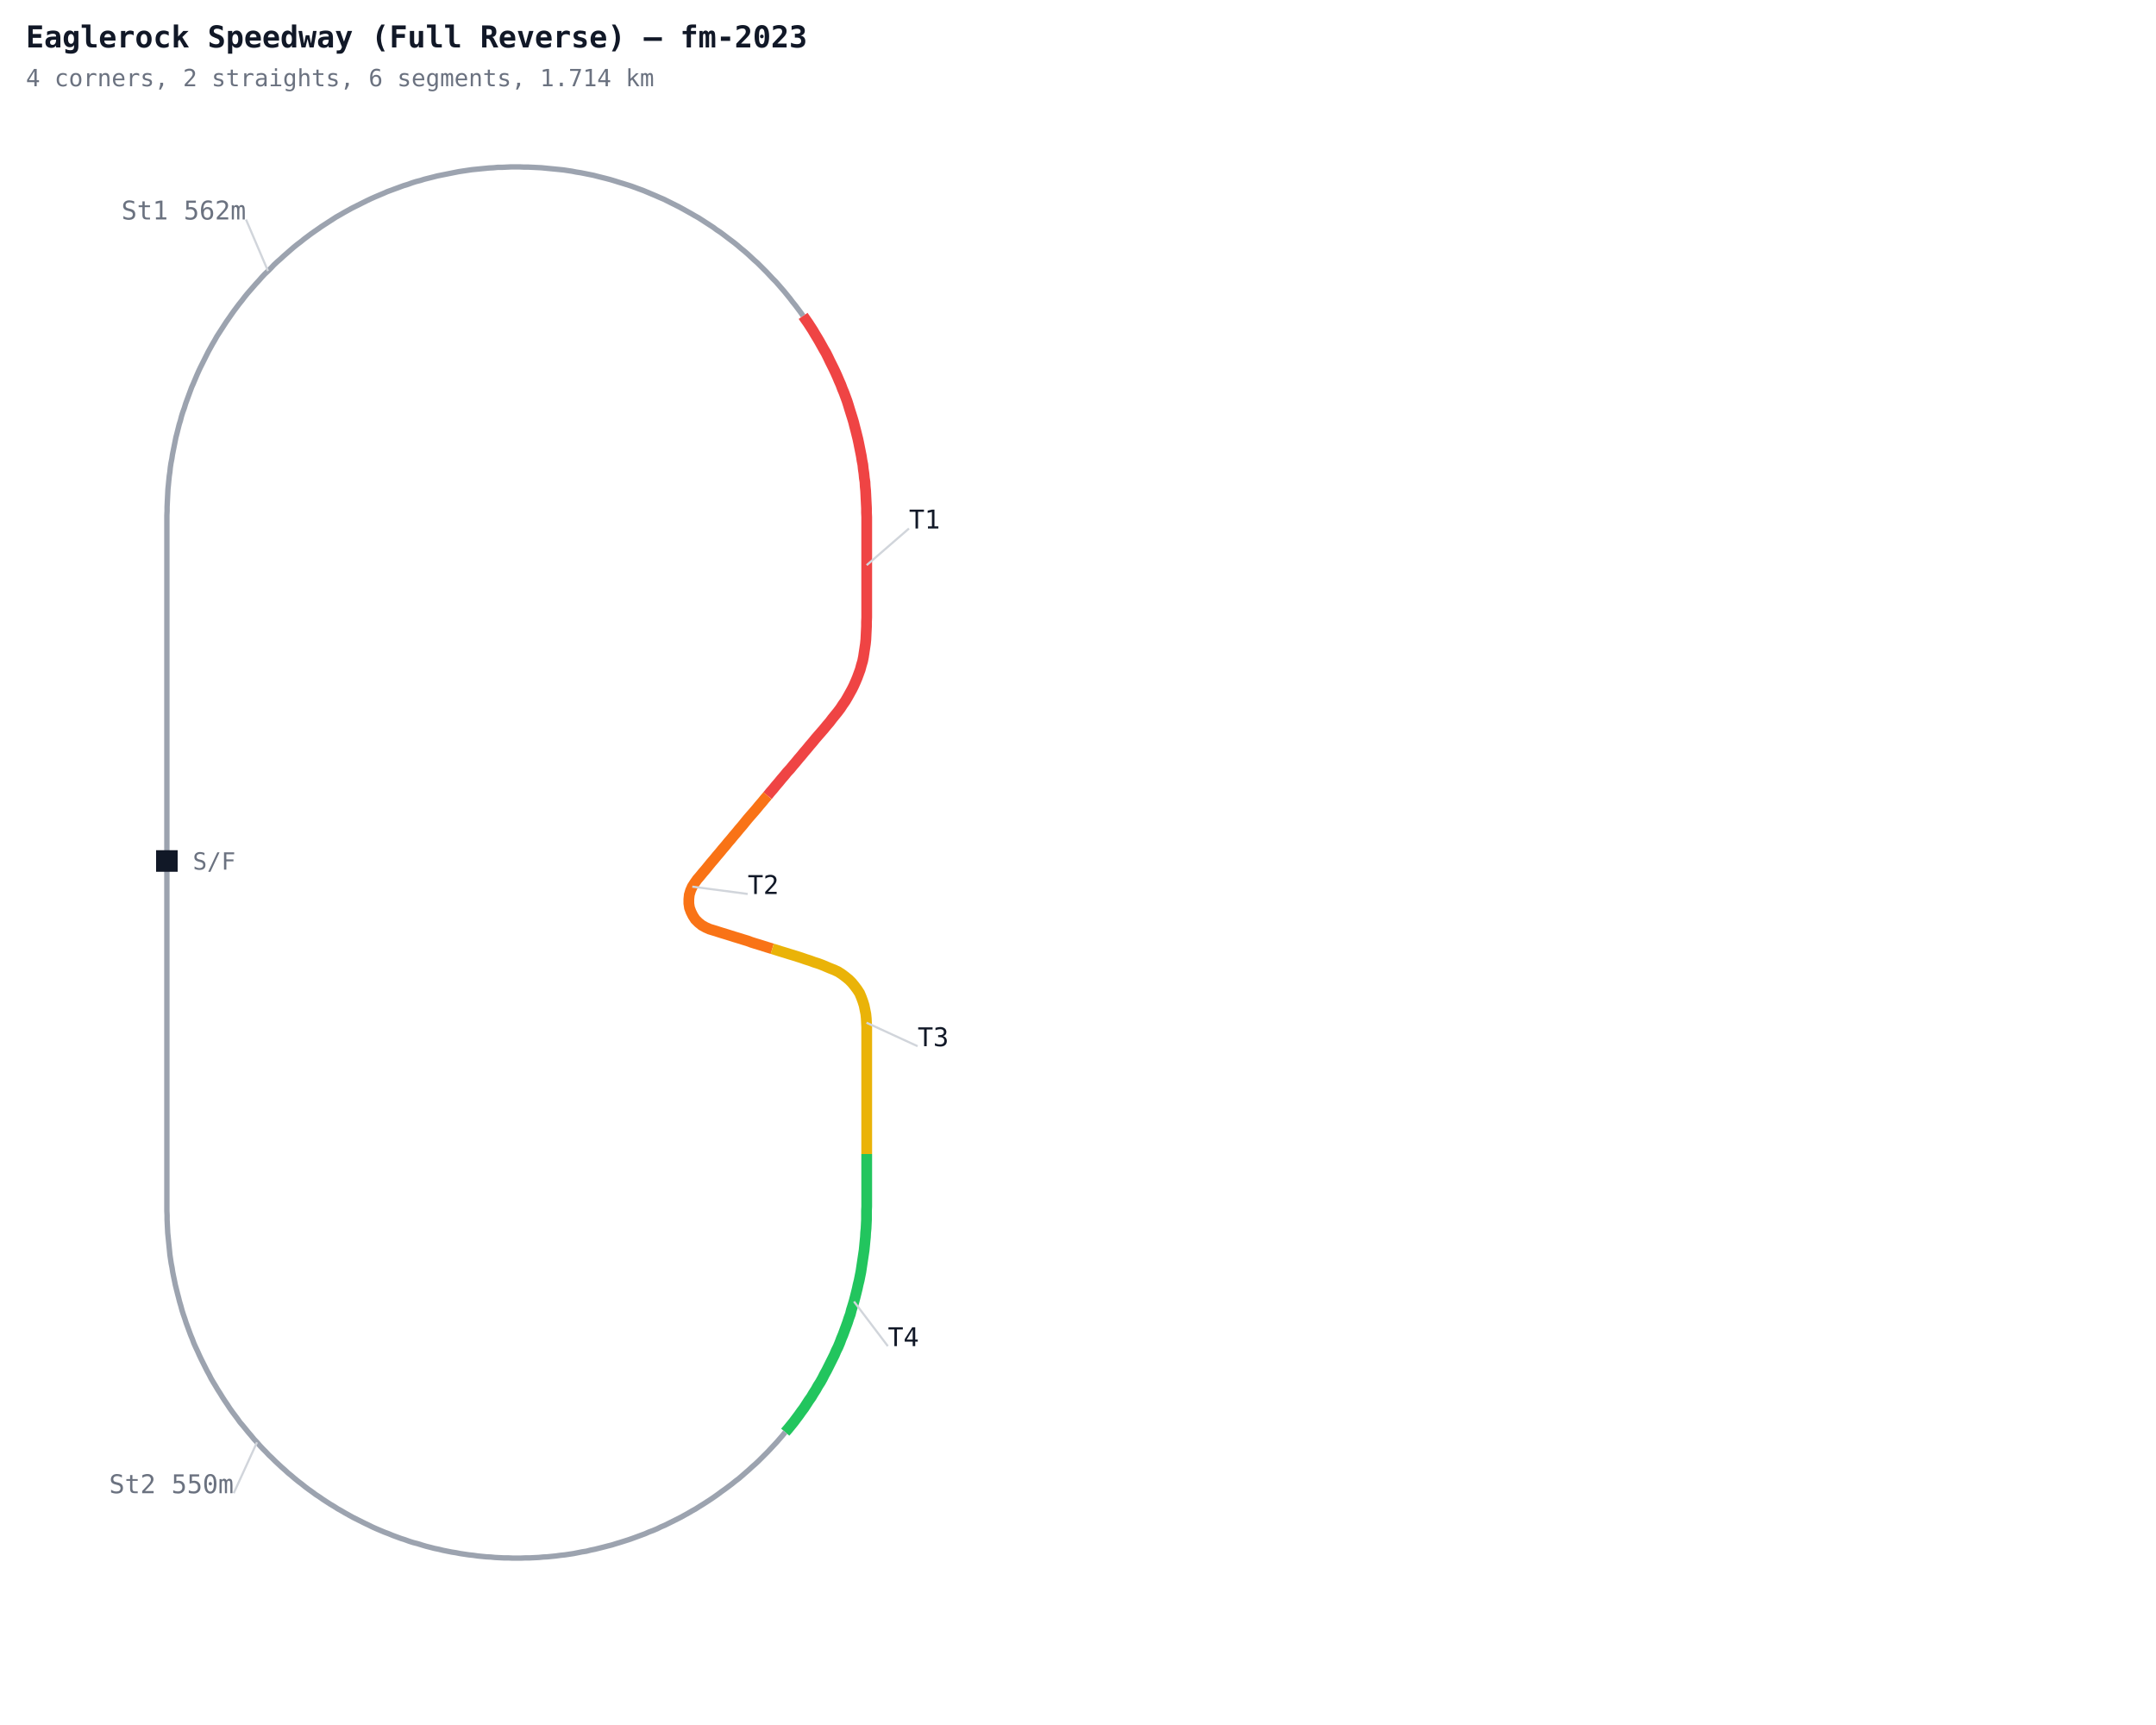
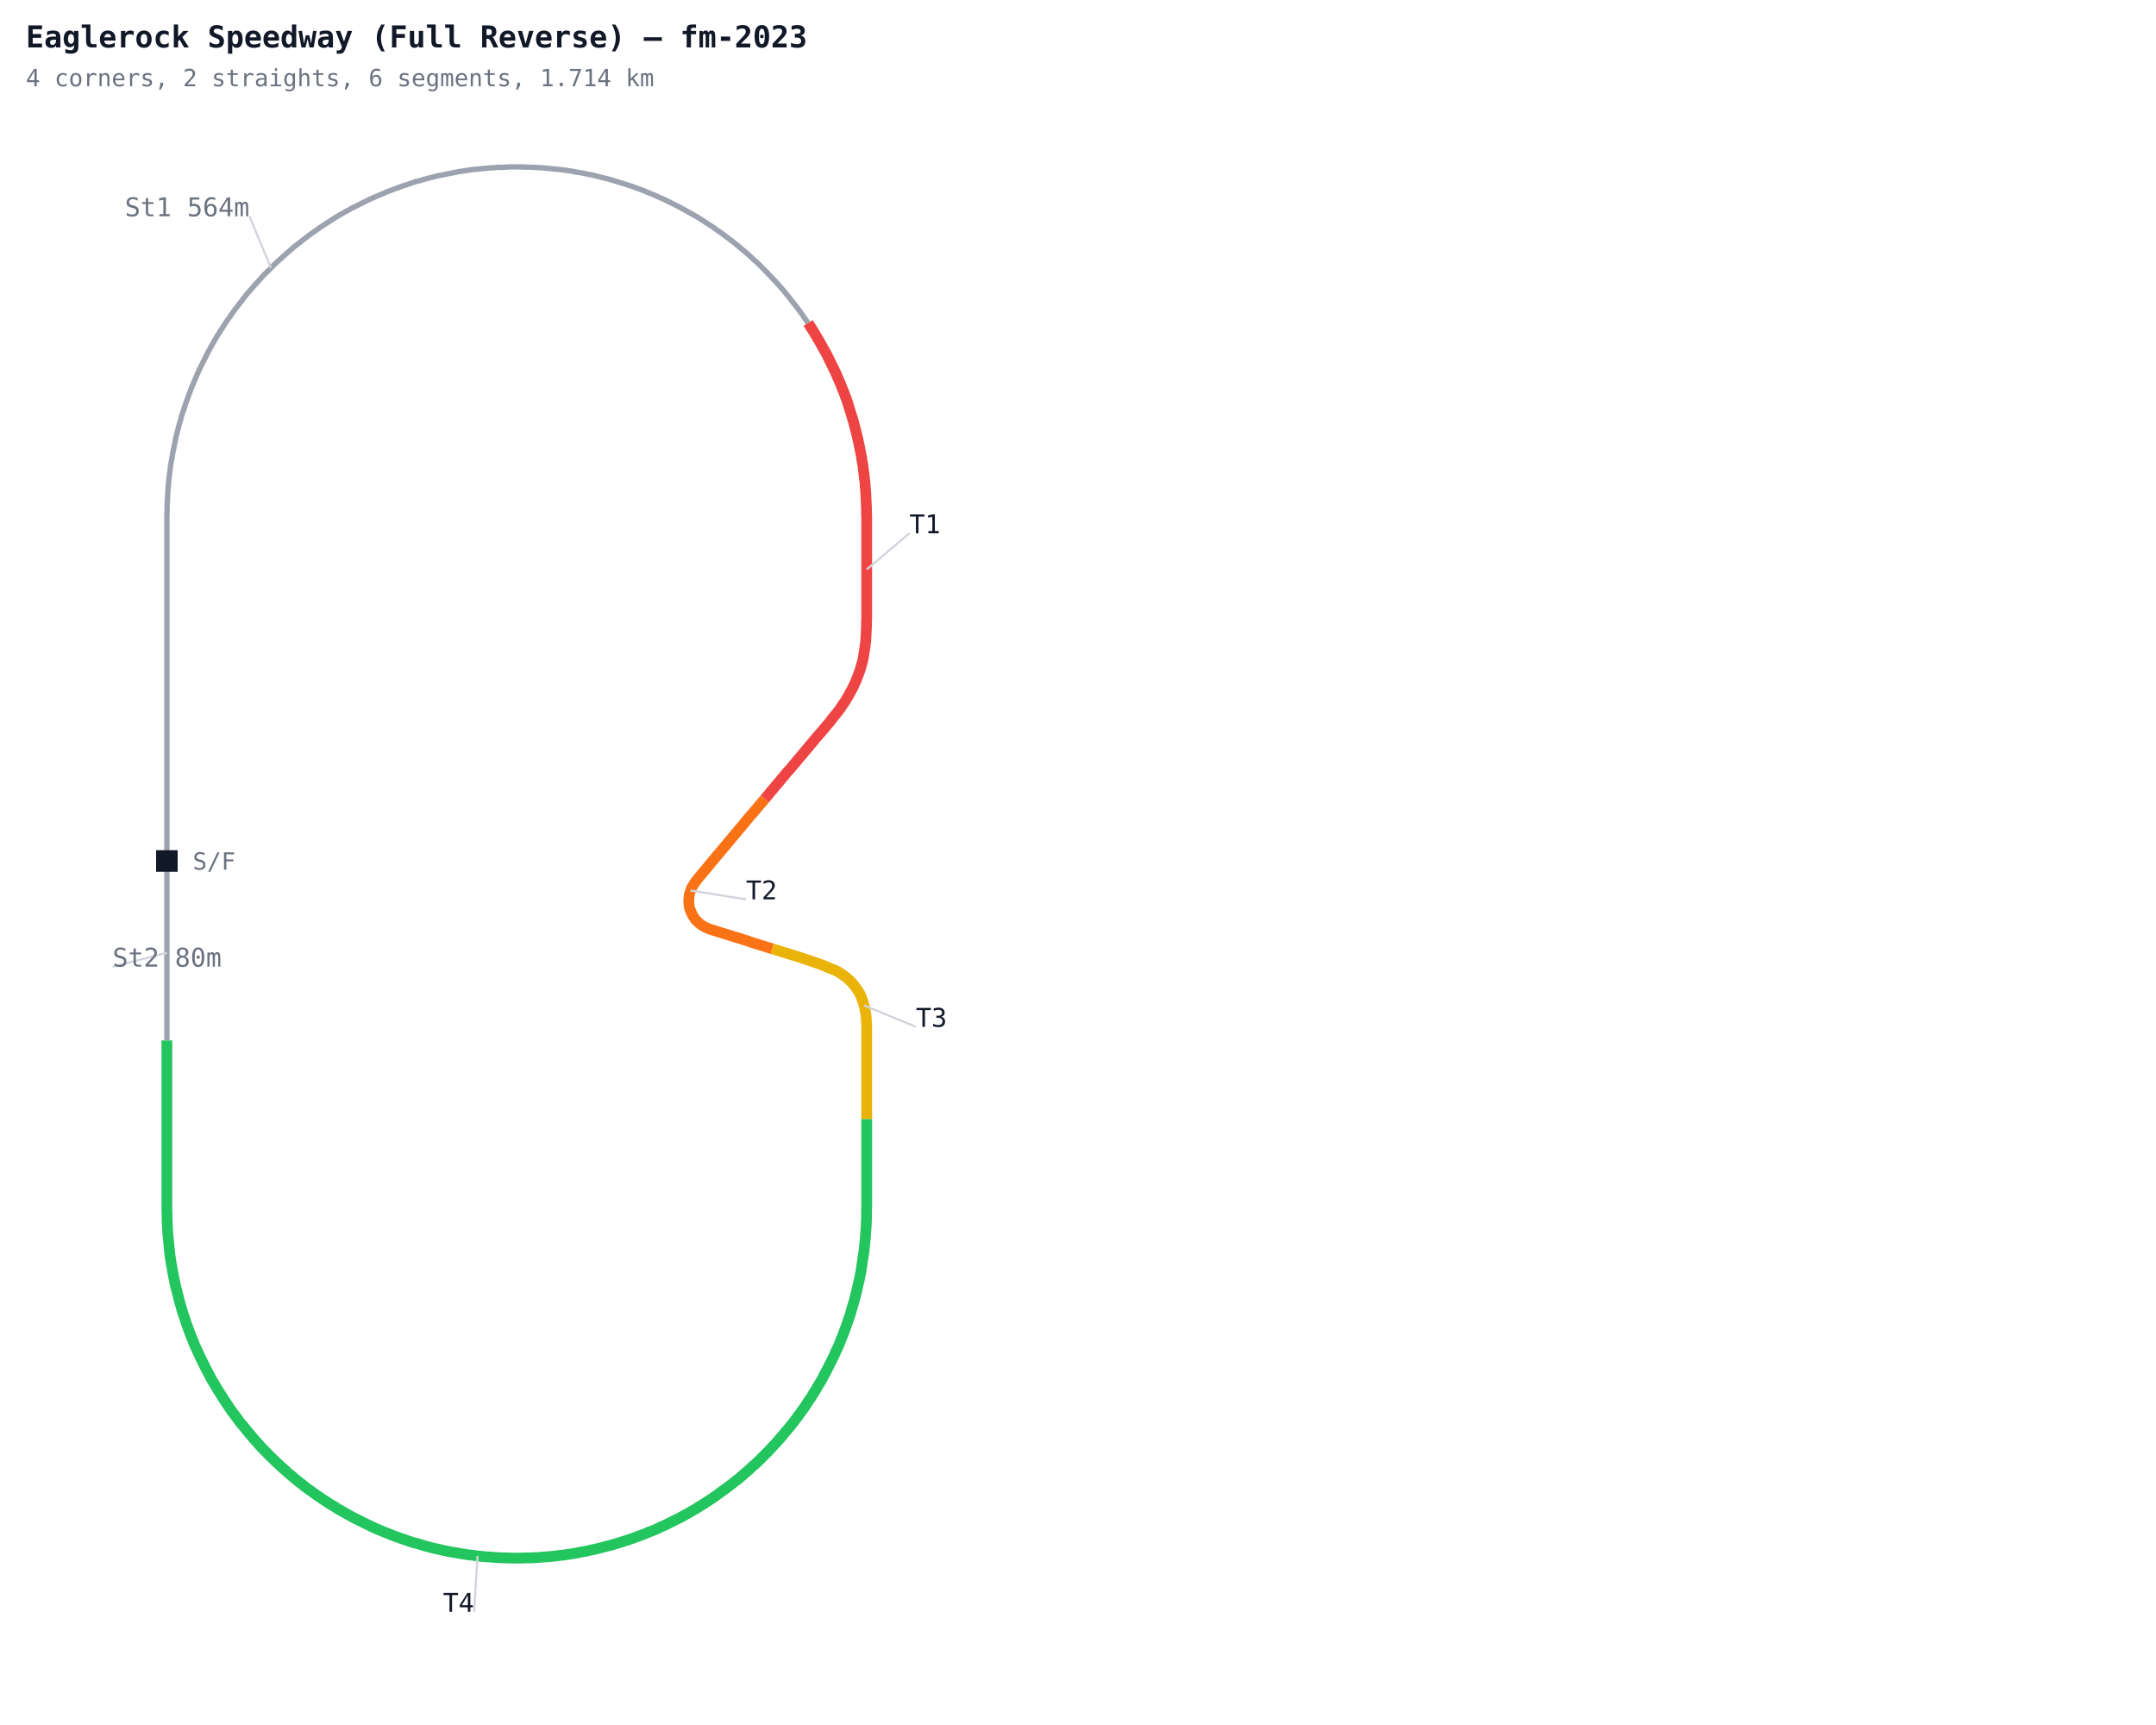
<svg xmlns="http://www.w3.org/2000/svg" width="1000" height="800" viewBox="0 0 1000 800">
  <defs>
    <style>
      .name { font-family: monospace; font-size: 12px; }
      .sector { font-family: monospace; font-size: 12px; fill: #7c3aed; font-weight: bold; }
      .title { font-family: monospace; font-size: 14px; fill: #111827; font-weight: bold; }
      .sub { font-family: monospace; font-size: 11px; fill: #6b7280; }
    </style>
  </defs>
  <rect width="1000" height="800" fill="#ffffff" />
-   <polyline fill="none" stroke="#9ca3af" stroke-width="2.5" points="77.4,399.3 77.4,397.3 77.4,395.3 77.4,393.2 77.4,391.2 77.4,389.2 77.4,387.1 77.4,385.1 77.4,383.1 77.4,381.1 77.4,379.0 77.4,377.0 77.4,375.0 77.4,372.9 77.4,370.9 77.4,368.9 77.4,366.9 77.4,364.8 77.4,362.8 77.4,360.8 77.4,358.7 77.4,356.7 77.4,354.7 77.4,352.7 77.4,350.6 77.4,348.6 77.4,346.6 77.4,344.5 77.4,342.5 77.4,340.5 77.4,338.5 77.4,336.4 77.4,334.4 77.4,332.4 77.4,330.3 77.4,328.3 77.4,326.3 77.4,324.3 77.4,322.2 77.4,320.2 77.4,318.2 77.4,316.1 77.4,314.1 77.4,312.1 77.4,310.1 77.4,308.0 77.4,306.0 77.4,304.0 77.4,301.9 77.4,299.9 77.4,297.9 77.4,295.8 77.4,293.8 77.4,291.8 77.4,289.8 77.4,287.7 77.4,285.7 77.4,283.7 77.4,281.6 77.4,279.6 77.4,277.6 77.4,275.6 77.4,273.5 77.4,271.5 77.4,269.5 77.4,267.4 77.4,265.4 77.4,263.4 77.4,261.4 77.4,259.3 77.4,257.3 77.4,255.3 77.4,253.2 77.4,251.2 77.4,249.2 77.4,247.2 77.4,245.1 77.4,243.1 77.4,241.1 77.4,239.0 77.5,237.0 77.5,235.0 77.6,233.0 77.7,230.9 77.8,228.9 77.9,226.9 78.1,224.9 78.3,222.8 78.5,220.8 78.8,218.8 79.0,216.8 79.3,214.8 79.7,212.8 80.0,210.8 80.4,208.8 80.8,206.8 81.2,204.8 81.6,202.8 82.1,200.9 82.6,198.9 83.1,196.9 83.7,195.0 84.2,193.0 84.8,191.1 85.5,189.2 86.1,187.2 86.8,185.3 87.5,183.4 88.2,181.5 88.9,179.6 89.7,177.8 90.5,175.9 91.3,174.0 92.1,172.2 93.0,170.3 93.9,168.5 94.8,166.7 95.7,164.9 96.6,163.1 97.6,161.3 98.6,159.5 99.6,157.8 100.6,156.0 101.7,154.3 102.8,152.6 103.9,150.9 105.0,149.2 106.2,147.5 107.3,145.9 108.5,144.2 109.7,142.6 110.9,141.0 112.2,139.4 113.4,137.8 114.7,136.2 116.0,134.7 117.4,133.1 118.7,131.6 120.1,130.1 121.4,128.6 122.8,127.1 124.3,125.7 125.7,124.3 127.1,122.8 128.6,121.4 130.1,120.1 131.6,118.7 133.1,117.4 134.7,116.0 136.2,114.7 137.8,113.4 139.4,112.2 141.0,110.9 142.6,109.7 144.2,108.5 145.9,107.3 147.5,106.2 149.2,105.0 150.9,103.9 152.6,102.8 154.3,101.7 156.0,100.6 157.8,99.6 159.5,98.6 161.3,97.6 163.1,96.6 164.9,95.7 166.7,94.8 168.5,93.9 170.3,93.0 172.2,92.1 174.0,91.3 175.9,90.5 177.8,89.7 179.6,88.9 181.5,88.2 183.4,87.5 185.3,86.8 187.2,86.1 189.2,85.5 191.1,84.8 193.0,84.2 195.0,83.7 196.9,83.1 198.9,82.6 200.9,82.1 202.8,81.6 204.8,81.2 206.8,80.8 208.8,80.4 210.8,80.0 212.8,79.6 214.8,79.3 216.8,79.0 218.8,78.7 220.8,78.5 222.8,78.3 224.9,78.1 226.9,77.9 228.9,77.8 230.9,77.6 233.0,77.6 235.0,77.5 237.0,77.4 239.0,77.4 241.1,77.4 243.1,77.5 245.1,77.5 247.2,77.6 249.2,77.7 251.2,77.8 253.2,78.0 255.2,78.2 257.3,78.4 259.3,78.6 261.3,78.8 263.3,79.1 265.3,79.4 267.3,79.8 269.3,80.1 271.3,80.5 273.3,80.9 275.3,81.3 277.2,81.8 279.2,82.3 281.2,82.8 283.1,83.3 285.1,83.9 287.0,84.5 289.0,85.1 290.9,85.7 292.8,86.3 294.7,87.0 296.6,87.7 298.5,88.4 300.4,89.2 302.3,90.0 304.2,90.8 306.0,91.6 307.9,92.4 309.7,93.3 311.5,94.2 313.3,95.1 315.1,96.0 316.9,97.0 318.7,98.0 320.5,99.0 322.2,100.0 324.0,101.0 325.7,102.1 327.4,103.2 329.1,104.3 330.8,105.4 332.4,106.6 334.1,107.7 335.7,108.9 337.4,110.2 339.0,111.4 340.6,112.6 342.2,113.9 343.7,115.2 345.3,116.5 346.8,117.8 348.3,119.2 349.8,120.6 351.3,121.9 352.8,123.4 354.2,124.8 355.6,126.2 357.0,127.7 358.4,129.2 359.8,130.6 361.2,132.2 362.5,133.7 363.8,135.2 365.1,136.8 366.4,138.4 367.6,140.0 368.9,141.6 370.1,143.2 371.3,144.8 372.5,146.5" />
-   <polyline fill="none" stroke="#ef4444" stroke-width="5" points="372.5,146.5 373.6,148.1 374.8,149.8 375.9,151.5 377.0,153.2 378.0,154.9 379.1,156.7 380.1,158.4 381.1,160.2 382.1,162.0 383.1,163.7 384.0,165.5 384.9,167.4 385.8,169.2 386.7,171.0 387.6,172.9 388.4,174.7 389.2,176.6 390.0,178.4 390.7,180.3 391.5,182.2 392.2,184.1 392.9,186.0 393.5,187.9 394.1,189.9 394.7,191.8 395.3,193.7 395.9,195.7 396.4,197.7 396.9,199.6 397.4,201.6 397.9,203.6 398.3,205.5 398.7,207.5 399.1,209.5 399.5,211.5 399.8,213.5 400.2,215.5 400.4,217.5 400.7,219.5 400.9,221.6 401.2,223.6 401.3,225.6 401.5,227.6 401.6,229.6 401.7,231.7 401.8,233.7 401.9,235.7 401.9,237.7 402.0,239.8 402.0,241.8 402.0,243.8 402.0,245.9 402.0,247.9 402.0,249.9 402.0,252.0 402.0,254.0 402.0,256.0 402.0,258.0 402.0,260.1 402.0,262.1 402.0,264.1 402.0,266.2 402.0,268.2 402.0,270.2 402.0,272.2 402.0,274.3 402.0,276.3 402.0,278.3 402.0,280.4 402.0,282.4 402.0,284.4 402.0,286.4 401.9,288.5 401.9,290.5 401.8,292.5 401.7,294.5 401.6,296.6 401.4,298.6 401.1,300.6 400.8,302.6 400.5,304.6 400.1,306.6 399.5,308.6 399.0,310.5 398.3,312.4 397.6,314.3 396.8,316.2 396.0,318.0 395.1,319.8 394.1,321.6 393.1,323.4 392.1,325.1 390.9,326.8 389.8,328.5 388.6,330.1 387.3,331.7 386.0,333.3 384.8,334.9 383.5,336.4 382.2,338.0 380.9,339.5 379.5,341.1 378.2,342.6 376.9,344.2 375.6,345.7 374.3,347.3 373.0,348.8 371.7,350.4 370.4,351.9 369.1,353.5 367.8,355.0 366.5,356.6 365.1,358.1 363.8,359.7 362.5,361.2 361.2,362.8 359.9,364.3 358.6,365.9 357.3,367.4 356.0,369.0" />
-   <polyline fill="none" stroke="#f97316" stroke-width="5" points="356.0,369.0 354.7,370.5 353.4,372.1 352.1,373.6 350.8,375.2 349.5,376.7 348.1,378.3 346.8,379.8 345.5,381.4 344.2,383.0 342.9,384.5 341.6,386.1 340.3,387.6 339.0,389.2 337.7,390.7 336.4,392.3 335.1,393.8 333.8,395.4 332.5,396.9 331.2,398.5 329.9,400.0 328.6,401.6 327.3,403.2 326.0,404.7 324.7,406.3 323.4,407.8 322.2,409.5 321.1,411.2 320.3,413.0 319.7,415.0 319.5,417.0 319.5,419.0 319.8,421.0 320.5,422.9 321.4,424.7 322.5,426.4 323.9,427.8 325.5,429.1 327.3,430.1 329.1,430.9 331.1,431.5 333.0,432.1 334.9,432.7 336.9,433.3 338.8,433.9 340.7,434.5 342.7,435.1 344.6,435.7 346.6,436.3 348.5,437.0 350.4,437.6 352.4,438.2 354.3,438.8 356.2,439.4 358.2,440.0" />
-   <polyline fill="none" stroke="#eab308" stroke-width="5" points="358.2,440.0 360.1,440.6 362.0,441.2 364.0,441.8 365.9,442.4 367.9,443.0 369.8,443.6 371.7,444.2 373.7,444.9 375.6,445.5 377.5,446.2 379.4,446.8 381.3,447.5 383.2,448.3 385.1,449.1 386.9,449.8 388.8,450.7 390.5,451.8 392.1,453.0 393.7,454.3 395.1,455.7 396.4,457.3 397.6,458.9 398.7,460.6 399.5,462.5 400.2,464.4 400.8,466.3 401.2,468.3 401.6,470.3 401.8,472.3 401.9,474.3 402.0,476.4 402.0,478.4 402.0,480.4 402.0,482.4 402.0,484.5 402.0,486.5 402.0,488.5 402.0,490.6 402.0,492.6 402.0,494.6 402.0,496.6 402.0,498.7 402.0,500.7 402.0,502.7 402.0,504.8 402.0,506.8 402.0,508.8 402.0,510.8 402.0,512.9 402.0,514.9 402.0,516.9 402.0,519.0 402.0,521.0 402.0,523.0 402.0,525.0 402.0,527.1 402.0,529.1 402.0,531.1 402.0,533.2 402.0,535.2" />
-   <polyline fill="none" stroke="#22c55e" stroke-width="5" points="402.0,535.2 402.0,537.2 402.0,539.2 402.0,541.3 402.0,543.3 402.0,545.3 402.0,547.4 402.0,549.4 402.0,551.4 402.0,553.4 402.0,555.5 402.0,557.5 402.0,559.5 401.9,561.6 401.9,563.6 401.9,565.6 401.8,567.6 401.7,569.7 401.5,571.7 401.4,573.7 401.2,575.7 401.0,577.8 400.8,579.8 400.5,581.8 400.2,583.8 399.9,585.8 399.6,587.8 399.3,589.8 398.9,591.8 398.5,593.8 398.0,595.8 397.6,597.7 397.1,599.7 396.6,601.7 396.1,603.6 395.5,605.6 394.9,607.5 394.4,609.5 393.7,611.4 393.1,613.3 392.4,615.2 391.7,617.1 391.0,619.0 390.2,620.9 389.5,622.8 388.7,624.7 387.8,626.5 387.0,628.4 386.1,630.2 385.2,632.0 384.3,633.8 383.4,635.6 382.4,637.4 381.5,639.2 380.5,641.0 379.4,642.7 378.4,644.5 377.3,646.2 376.3,647.9 375.1,649.6 374.0,651.3 372.9,653.0 371.7,654.6 370.5,656.3 369.3,657.9 368.1,659.5 366.8,661.1 365.5,662.7 364.2,664.2" />
-   <polyline fill="none" stroke="#9ca3af" stroke-width="2.5" points="364.2,664.2 362.9,665.8 361.6,667.3 360.3,668.8 358.9,670.3 357.5,671.8 356.1,673.3 354.7,674.7 353.2,676.2 351.8,677.6 350.3,679.0 348.8,680.3 347.3,681.7 345.8,683.0 344.2,684.4 342.7,685.7 341.1,686.9 339.5,688.2 337.9,689.4 336.3,690.6 334.6,691.8 333.0,693.0 331.3,694.2 329.7,695.3 328.0,696.4 326.3,697.5 324.5,698.6 322.8,699.7 321.0,700.7 319.3,701.7 317.5,702.7 315.7,703.7 313.9,704.6 312.1,705.5 310.3,706.4 308.5,707.3 306.6,708.1 304.8,709.0 302.9,709.8 301.0,710.5 299.2,711.3 297.3,712.0 295.4,712.7 293.5,713.4 291.5,714.1 289.6,714.7 287.7,715.3 285.7,715.9 283.8,716.5 281.8,717.0 279.9,717.5 277.9,718.0 275.9,718.5 273.9,718.9 272.0,719.4 270.0,719.7 268.0,720.1 266.0,720.5 264.0,720.8 262.0,721.1 260.0,721.3 257.9,721.6 255.9,721.8 253.9,722.0 251.9,722.1 249.9,722.3 247.8,722.4 245.8,722.5 243.8,722.5 241.7,722.6 239.7,722.6 237.7,722.6 235.7,722.5 233.6,722.5 231.6,722.4 229.6,722.3 227.6,722.1 225.5,722.0 223.5,721.8 221.5,721.6 219.5,721.3 217.5,721.1 215.5,720.8 213.5,720.5 211.5,720.1 209.5,719.8 207.5,719.4 205.5,719.0 203.5,718.5 201.5,718.1 199.6,717.6 197.6,717.1 195.6,716.5 193.7,715.9 191.7,715.4 189.8,714.8 187.9,714.1 186.0,713.5 184.1,712.8 182.2,712.1 180.3,711.3 178.4,710.6 176.5,709.8 174.6,709.0 172.8,708.2 171.0,707.3 169.1,706.4 167.3,705.5 165.5,704.6 163.7,703.7 161.9,702.7 160.1,701.7 158.4,700.7 156.6,699.7 154.9,698.6 153.2,697.6 151.5,696.5 149.8,695.4 148.1,694.2 146.4,693.1 144.8,691.9 143.1,690.7 141.5,689.5 139.9,688.2 138.3,687.0 136.7,685.7 135.2,684.4 133.6,683.1 132.1,681.7 130.6,680.4 129.1,679.0 127.6,677.6 126.2,676.2 124.7,674.8 123.3,673.3 121.9,671.9 120.5,670.4 119.2,668.9 117.8,667.4 116.5,665.8 115.2,664.3 113.9,662.7 112.6,661.1 111.3,659.6 110.1,657.9 108.9,656.3 107.7,654.7 106.5,653.0 105.4,651.3 104.3,649.7 103.2,648.0 102.1,646.2 101.0,644.5 100.0,642.8 98.9,641.0 97.9,639.3 97.0,637.5 96.0,635.7 95.1,633.9 94.2,632.1 93.3,630.3 92.4,628.4 91.6,626.6 90.7,624.7 89.9,622.9 89.2,621.0 88.4,619.1 87.7,617.2 87.0,615.3 86.3,613.4 85.7,611.5 85.0,609.5 84.4,607.6 83.9,605.7 83.3,603.7 82.8,601.7 82.3,599.8 81.8,597.8 81.3,595.8 80.9,593.8 80.5,591.9 80.1,589.9 79.8,587.9 79.4,585.9 79.1,583.9 78.8,581.9 78.6,579.8 78.4,577.8 78.2,575.8 78.0,573.8 77.8,571.8 77.7,569.7 77.6,567.7 77.5,565.7 77.5,563.7 77.4,561.6 77.4,559.6 77.4,557.6 77.4,555.5 77.4,553.5 77.4,551.5 77.4,549.5 77.4,547.4 77.4,545.4 77.4,543.4 77.4,541.3 77.4,539.3 77.4,537.3 77.4,535.3 77.4,533.2 77.4,531.2 77.4,529.2 77.4,527.1 77.4,525.1 77.4,523.1 77.4,521.0 77.4,519.0 77.4,517.0 77.4,515.0 77.4,512.9 77.4,510.9 77.4,508.9 77.4,506.8 77.4,504.8 77.4,502.8 77.4,500.8 77.4,498.7 77.4,496.7 77.4,494.7 77.4,492.6 77.4,490.6 77.4,488.6 77.4,486.6 77.4,484.5 77.4,482.5 77.4,480.5 77.4,478.4 77.4,476.4 77.4,474.4 77.4,472.4 77.4,470.3 77.4,468.3 77.4,466.3 77.4,464.2 77.4,462.2 77.4,460.2 77.4,458.2 77.4,456.1 77.4,454.1 77.4,452.1 77.4,450.0 77.4,448.0 77.4,446.0 77.4,444.0 77.4,441.9 77.4,439.9 77.4,437.9 77.4,435.8 77.4,433.8 77.4,431.8 77.4,429.8 77.4,427.7 77.4,425.7 77.4,423.7 77.4,421.6 77.4,419.6 77.4,417.6 77.4,415.6 77.4,413.5 77.4,411.5 77.4,409.5 77.4,407.4 77.4,405.4 77.4,403.4 77.4,401.3" />
-   <line x1="124.3" y1="125.7" x2="114.1" y2="101.8" stroke="#d1d5db" stroke-width="1" />
-   <text x="114.1" y="101.8" text-anchor="end" class="name" fill="#6b7280">St1 562m</text>
-   <line x1="402.0" y1="262.1" x2="421.6" y2="245.1" stroke="#d1d5db" stroke-width="1" />
-   <text x="421.6" y="245.1" text-anchor="start" class="name" fill="#111827">T1</text>
-   <line x1="321.1" y1="411.2" x2="346.8" y2="414.6" stroke="#d1d5db" stroke-width="1" />
-   <text x="346.8" y="414.6" text-anchor="start" class="name" fill="#111827">T2</text>
-   <line x1="401.9" y1="474.3" x2="425.6" y2="485.2" stroke="#d1d5db" stroke-width="1" />
-   <text x="425.6" y="485.2" text-anchor="start" class="name" fill="#111827">T3</text>
-   <line x1="396.1" y1="603.6" x2="411.8" y2="624.3" stroke="#d1d5db" stroke-width="1" />
-   <text x="411.8" y="624.3" text-anchor="start" class="name" fill="#111827">T4</text>
-   <line x1="119.2" y1="668.9" x2="108.4" y2="692.5" stroke="#d1d5db" stroke-width="1" />
-   <text x="108.4" y="692.5" text-anchor="end" class="name" fill="#6b7280">St2 550m</text>
+   <polyline fill="none" stroke="#9ca3af" stroke-width="2.5" points="77.4,399.3 77.4,397.3 77.4,395.3 77.4,393.2 77.4,391.2 77.4,389.2 77.4,387.1 77.4,385.1 77.4,383.1 77.4,381.1 77.4,379.0 77.4,377.0 77.4,375.0 77.4,372.9 77.4,370.9 77.4,368.9 77.4,366.9 77.4,364.8 77.4,362.8 77.4,360.8 77.4,358.7 77.4,356.7 77.4,354.7 77.4,352.7 77.4,350.6 77.4,348.6 77.4,346.6 77.4,344.5 77.4,342.5 77.4,340.5 77.4,338.5 77.4,336.4 77.4,334.4 77.4,332.4 77.4,330.3 77.4,328.3 77.4,326.3 77.4,324.3 77.4,322.2 77.4,320.2 77.4,318.2 77.4,316.1 77.4,314.1 77.4,312.1 77.4,310.1 77.4,308.0 77.4,306.0 77.4,304.0 77.4,301.9 77.4,299.9 77.4,297.9 77.4,295.8 77.4,293.8 77.4,291.8 77.4,289.8 77.4,287.7 77.4,285.7 77.4,283.7 77.4,281.6 77.4,279.6 77.4,277.6 77.4,275.6 77.4,273.5 77.4,271.5 77.4,269.5 77.4,267.4 77.4,265.4 77.4,263.4 77.4,261.4 77.4,259.3 77.4,257.3 77.4,255.3 77.4,253.2 77.4,251.2 77.4,249.2 77.4,247.2 77.4,245.1 77.4,243.1 77.4,241.1 77.4,239.0 77.5,237.0 77.5,235.0 77.6,233.0 77.7,230.9 77.8,228.9 77.9,226.9 78.1,224.9 78.3,222.8 78.5,220.8 78.8,218.8 79.0,216.8 79.3,214.8 79.7,212.8 80.0,210.8 80.4,208.8 80.8,206.8 81.2,204.8 81.6,202.8 82.1,200.9 82.6,198.9 83.1,196.9 83.7,195.0 84.2,193.0 84.8,191.1 85.5,189.2 86.1,187.2 86.8,185.3 87.5,183.4 88.2,181.5 88.9,179.6 89.7,177.8 90.5,175.9 91.3,174.0 92.1,172.2 93.0,170.3 93.9,168.5 94.8,166.7 95.7,164.9 96.6,163.1 97.6,161.3 98.6,159.5 99.6,157.8 100.6,156.0 101.7,154.3 102.8,152.6 103.9,150.9 105.0,149.2 106.2,147.5 107.3,145.9 108.5,144.2 109.7,142.6 110.9,141.0 112.2,139.4 113.4,137.8 114.7,136.2 116.0,134.7 117.4,133.1 118.7,131.6 120.1,130.1 121.4,128.6 122.8,127.1 124.3,125.7 125.7,124.3 127.1,122.8 128.6,121.4 130.1,120.1 131.6,118.7 133.1,117.4 134.7,116.0 136.2,114.7 137.8,113.4 139.4,112.2 141.0,110.9 142.6,109.7 144.2,108.5 145.9,107.3 147.5,106.2 149.2,105.0 150.9,103.9 152.6,102.8 154.3,101.7 156.0,100.6 157.8,99.6 159.5,98.6 161.3,97.6 163.1,96.6 164.9,95.7 166.7,94.8 168.5,93.9 170.3,93.0 172.2,92.1 174.0,91.3 175.9,90.5 177.8,89.7 179.6,88.9 181.5,88.2 183.4,87.5 185.3,86.8 187.2,86.1 189.2,85.5 191.1,84.8 193.0,84.2 195.0,83.7 196.9,83.1 198.9,82.6 200.9,82.1 202.8,81.6 204.8,81.2 206.8,80.8 208.8,80.4 210.8,80.0 212.8,79.6 214.8,79.3 216.8,79.0 218.8,78.7 220.8,78.5 222.8,78.3 224.9,78.1 226.9,77.9 228.9,77.8 230.9,77.6 233.0,77.6 235.0,77.5 237.0,77.4 239.0,77.4 241.1,77.4 243.1,77.5 245.1,77.5 247.2,77.6 249.2,77.7 251.2,77.8 253.2,78.0 255.2,78.2 257.3,78.4 259.3,78.6 261.3,78.8 263.3,79.1 265.3,79.4 267.3,79.8 269.3,80.1 271.3,80.5 273.3,80.9 275.3,81.3 277.2,81.8 279.2,82.3 281.2,82.8 283.1,83.3 285.1,83.9 287.0,84.5 289.0,85.1 290.9,85.7 292.8,86.3 294.7,87.0 296.6,87.7 298.5,88.4 300.4,89.2 302.3,90.0 304.2,90.8 306.0,91.6 307.9,92.4 309.7,93.3 311.5,94.2 313.3,95.1 315.1,96.0 316.9,97.0 318.7,98.0 320.5,99.0 322.2,100.0 324.0,101.0 325.7,102.1 327.4,103.2 329.1,104.3 330.8,105.4 332.4,106.6 334.1,107.7 335.7,108.9 337.4,110.2 339.0,111.4 340.6,112.6 342.2,113.9 343.7,115.2 345.3,116.5 346.8,117.8 348.3,119.2 349.8,120.6 351.3,121.9 352.8,123.4 354.2,124.8 355.6,126.2 357.0,127.7 358.4,129.2 359.8,130.6 361.2,132.2 362.5,133.7 363.8,135.2 365.1,136.8 366.4,138.4 367.6,140.0 368.9,141.6 370.1,143.2 371.3,144.8 372.5,146.5 373.6,148.1 374.8,149.8" />
+   <polyline fill="none" stroke="#ef4444" stroke-width="5" points="374.8,149.8 375.9,151.5 377.0,153.2 378.0,154.9 379.1,156.7 380.1,158.4 381.1,160.2 382.1,162.0 383.1,163.7 384.0,165.5 384.9,167.4 385.8,169.2 386.7,171.0 387.6,172.9 388.4,174.7 389.2,176.6 390.0,178.4 390.7,180.3 391.5,182.2 392.2,184.1 392.9,186.0 393.5,187.9 394.1,189.9 394.7,191.8 395.3,193.7 395.9,195.7 396.4,197.7 396.9,199.6 397.4,201.6 397.9,203.6 398.3,205.5 398.7,207.5 399.1,209.5 399.5,211.5 399.8,213.5 400.2,215.5 400.4,217.5 400.7,219.5 400.9,221.6 401.2,223.6 401.3,225.6 401.5,227.6 401.6,229.6 401.7,231.7 401.8,233.7 401.9,235.7 401.9,237.7 402.0,239.8 402.0,241.8 402.0,243.8 402.0,245.9 402.0,247.9 402.0,249.9 402.0,252.0 402.0,254.0 402.0,256.0 402.0,258.0 402.0,260.1 402.0,262.1 402.0,264.1 402.0,266.2 402.0,268.2 402.0,270.2 402.0,272.2 402.0,274.3 402.0,276.3 402.0,278.3 402.0,280.4 402.0,282.4 402.0,284.4 402.0,286.4 401.9,288.5 401.9,290.5 401.8,292.5 401.7,294.5 401.6,296.6 401.4,298.6 401.1,300.6 400.8,302.6 400.5,304.6 400.1,306.6 399.5,308.6 399.0,310.5 398.3,312.4 397.6,314.3 396.8,316.2 396.0,318.0 395.1,319.8 394.1,321.6 393.1,323.4 392.1,325.1 390.9,326.8 389.8,328.5 388.6,330.1 387.3,331.7 386.0,333.3 384.8,334.9 383.5,336.4 382.2,338.0 380.9,339.5 379.5,341.1 378.2,342.6 376.9,344.2 375.6,345.7 374.3,347.3 373.0,348.8 371.7,350.4 370.4,351.9 369.1,353.5 367.8,355.0 366.5,356.6 365.1,358.1 363.8,359.7 362.5,361.2 361.2,362.8 359.9,364.3 358.6,365.9 357.3,367.4 356.0,369.0 354.7,370.5" />
+   <polyline fill="none" stroke="#f97316" stroke-width="5" points="354.7,370.5 353.4,372.1 352.1,373.6 350.8,375.2 349.5,376.7 348.1,378.3 346.8,379.8 345.5,381.4 344.2,383.0 342.9,384.5 341.6,386.1 340.3,387.6 339.0,389.2 337.7,390.7 336.4,392.3 335.1,393.8 333.8,395.4 332.5,396.9 331.2,398.5 329.9,400.0 328.6,401.6 327.3,403.2 326.0,404.7 324.7,406.3 323.4,407.8 322.2,409.5 321.1,411.2 320.3,413.0 319.7,415.0 319.5,417.0 319.5,419.0 319.8,421.0 320.5,422.9 321.4,424.7 322.5,426.4 323.9,427.8 325.5,429.1 327.3,430.1 329.1,430.9 331.1,431.5 333.0,432.1 334.9,432.7 336.9,433.3 338.8,433.9 340.7,434.5 342.7,435.1 344.6,435.7 346.6,436.3 348.5,437.0 350.4,437.6 352.4,438.2 354.3,438.8 356.2,439.4 358.2,440.0" />
+   <polyline fill="none" stroke="#eab308" stroke-width="5" points="358.2,440.0 360.1,440.6 362.0,441.2 364.0,441.8 365.9,442.4 367.9,443.0 369.8,443.6 371.7,444.2 373.7,444.9 375.6,445.5 377.5,446.2 379.4,446.8 381.3,447.5 383.2,448.3 385.1,449.1 386.9,449.8 388.8,450.7 390.5,451.8 392.1,453.0 393.7,454.3 395.1,455.7 396.4,457.3 397.6,458.9 398.7,460.6 399.5,462.5 400.2,464.4 400.8,466.3 401.2,468.3 401.6,470.3 401.8,472.3 401.9,474.3 402.0,476.4 402.0,478.4 402.0,480.4 402.0,482.4 402.0,484.5 402.0,486.5 402.0,488.5 402.0,490.6 402.0,492.6 402.0,494.6 402.0,496.6 402.0,498.7 402.0,500.7 402.0,502.7 402.0,504.8 402.0,506.8 402.0,508.8 402.0,510.8 402.0,512.9 402.0,514.9 402.0,516.9 402.0,519.0" />
+   <polyline fill="none" stroke="#22c55e" stroke-width="5" points="402.0,519.0 402.0,521.0 402.0,523.0 402.0,525.0 402.0,527.1 402.0,529.1 402.0,531.1 402.0,533.2 402.0,535.2 402.0,537.2 402.0,539.2 402.0,541.3 402.0,543.3 402.0,545.3 402.0,547.4 402.0,549.4 402.0,551.4 402.0,553.4 402.0,555.5 402.0,557.5 402.0,559.5 401.9,561.6 401.9,563.6 401.9,565.6 401.8,567.6 401.7,569.7 401.5,571.7 401.4,573.7 401.2,575.7 401.0,577.8 400.8,579.8 400.5,581.8 400.2,583.8 399.9,585.8 399.6,587.8 399.3,589.8 398.9,591.8 398.5,593.8 398.0,595.8 397.6,597.7 397.1,599.7 396.6,601.7 396.1,603.6 395.5,605.6 394.9,607.5 394.4,609.5 393.7,611.4 393.1,613.3 392.4,615.2 391.7,617.1 391.0,619.0 390.2,620.9 389.5,622.8 388.7,624.7 387.8,626.5 387.0,628.4 386.1,630.2 385.2,632.0 384.3,633.8 383.4,635.6 382.4,637.4 381.5,639.2 380.5,641.0 379.4,642.7 378.4,644.5 377.3,646.2 376.3,647.9 375.1,649.6 374.0,651.3 372.9,653.0 371.7,654.6 370.5,656.3 369.3,657.9 368.1,659.5 366.8,661.1 365.5,662.7 364.2,664.2 362.9,665.8 361.6,667.3 360.3,668.8 358.9,670.3 357.5,671.8 356.1,673.3 354.7,674.7 353.2,676.2 351.8,677.6 350.3,679.0 348.8,680.3 347.3,681.7 345.8,683.0 344.2,684.4 342.7,685.7 341.1,686.9 339.5,688.2 337.9,689.4 336.3,690.6 334.6,691.8 333.0,693.0 331.3,694.2 329.7,695.3 328.0,696.4 326.3,697.5 324.5,698.6 322.8,699.7 321.0,700.7 319.3,701.7 317.5,702.7 315.7,703.7 313.9,704.6 312.1,705.5 310.3,706.4 308.5,707.3 306.6,708.1 304.8,709.0 302.9,709.8 301.0,710.5 299.2,711.3 297.3,712.0 295.4,712.7 293.5,713.4 291.5,714.1 289.6,714.7 287.7,715.3 285.7,715.9 283.8,716.5 281.8,717.0 279.9,717.5 277.9,718.0 275.9,718.5 273.9,718.9 272.0,719.4 270.0,719.7 268.0,720.1 266.0,720.5 264.0,720.8 262.0,721.1 260.0,721.3 257.9,721.6 255.9,721.8 253.9,722.0 251.9,722.1 249.9,722.3 247.8,722.4 245.8,722.5 243.8,722.5 241.7,722.6 239.7,722.6 237.7,722.6 235.7,722.5 233.6,722.5 231.6,722.4 229.6,722.3 227.6,722.1 225.5,722.0 223.5,721.8 221.5,721.6 219.5,721.3 217.5,721.1 215.5,720.8 213.5,720.5 211.5,720.1 209.5,719.8 207.5,719.4 205.5,719.0 203.5,718.5 201.5,718.1 199.6,717.6 197.6,717.1 195.6,716.5 193.7,715.9 191.7,715.4 189.8,714.8 187.9,714.1 186.0,713.5 184.1,712.8 182.2,712.1 180.3,711.3 178.4,710.6 176.5,709.8 174.6,709.0 172.8,708.2 171.0,707.3 169.1,706.4 167.3,705.5 165.5,704.6 163.7,703.7 161.9,702.7 160.1,701.7 158.4,700.7 156.6,699.7 154.9,698.6 153.2,697.6 151.5,696.5 149.8,695.4 148.1,694.2 146.4,693.1 144.8,691.9 143.1,690.7 141.5,689.5 139.9,688.2 138.3,687.0 136.7,685.7 135.2,684.4 133.6,683.1 132.1,681.7 130.6,680.4 129.1,679.0 127.6,677.6 126.2,676.2 124.7,674.8 123.3,673.3 121.9,671.9 120.5,670.4 119.2,668.9 117.8,667.4 116.5,665.8 115.2,664.3 113.9,662.7 112.6,661.1 111.3,659.6 110.1,657.9 108.9,656.3 107.7,654.7 106.5,653.0 105.4,651.3 104.3,649.7 103.2,648.0 102.1,646.2 101.0,644.5 100.0,642.8 98.9,641.0 97.9,639.3 97.0,637.5 96.0,635.7 95.1,633.9 94.2,632.1 93.3,630.3 92.4,628.4 91.6,626.6 90.7,624.7 89.9,622.9 89.2,621.0 88.4,619.1 87.7,617.2 87.0,615.3 86.3,613.4 85.7,611.5 85.0,609.5 84.4,607.6 83.9,605.7 83.3,603.7 82.8,601.7 82.3,599.8 81.8,597.8 81.3,595.8 80.9,593.8 80.5,591.9 80.1,589.9 79.8,587.9 79.4,585.9 79.1,583.9 78.8,581.9 78.6,579.8 78.4,577.8 78.2,575.8 78.0,573.8 77.8,571.8 77.7,569.7 77.6,567.7 77.5,565.7 77.5,563.7 77.4,561.6 77.4,559.6 77.4,557.6 77.4,555.5 77.4,553.5 77.4,551.5 77.4,549.5 77.4,547.4 77.4,545.4 77.4,543.4 77.4,541.3 77.4,539.3 77.4,537.3 77.4,535.3 77.4,533.2 77.4,531.2 77.4,529.2 77.4,527.1 77.4,525.1 77.4,523.1 77.4,521.0 77.4,519.0 77.4,517.0 77.4,515.0 77.4,512.9 77.4,510.9 77.4,508.9 77.4,506.8 77.4,504.8 77.4,502.8 77.4,500.8 77.4,498.7 77.4,496.7 77.4,494.7 77.4,492.6 77.4,490.6 77.4,488.6 77.4,486.6 77.4,484.5 77.4,482.5" />
+   <polyline fill="none" stroke="#9ca3af" stroke-width="2.5" points="77.4,482.5 77.4,480.5 77.4,478.4 77.4,476.4 77.4,474.4 77.4,472.4 77.4,470.3 77.4,468.3 77.4,466.3 77.4,464.2 77.4,462.2 77.4,460.2 77.4,458.2 77.4,456.1 77.4,454.1 77.4,452.1 77.4,450.0 77.4,448.0 77.4,446.0 77.4,444.0 77.4,441.9 77.4,439.9 77.4,437.9 77.4,435.8 77.4,433.8 77.4,431.8 77.4,429.8 77.4,427.7 77.4,425.7 77.4,423.7 77.4,421.6 77.4,419.6 77.4,417.6 77.4,415.6 77.4,413.5 77.4,411.5 77.4,409.5 77.4,407.4 77.4,405.4 77.4,403.4 77.4,401.3" />
+   <line x1="125.7" y1="124.3" x2="115.7" y2="100.3" stroke="#d1d5db" stroke-width="1" />
+   <text x="115.7" y="100.3" text-anchor="end" class="name" fill="#6b7280">St1 564m</text>
+   <line x1="402.0" y1="264.1" x2="421.8" y2="247.3" stroke="#d1d5db" stroke-width="1" />
+   <text x="421.8" y="247.3" text-anchor="start" class="name" fill="#111827">T1</text>
+   <line x1="320.3" y1="413.0" x2="346.0" y2="417.1" stroke="#d1d5db" stroke-width="1" />
+   <text x="346.0" y="417.1" text-anchor="start" class="name" fill="#111827">T2</text>
+   <line x1="400.8" y1="466.3" x2="424.8" y2="476.2" stroke="#d1d5db" stroke-width="1" />
+   <text x="424.8" y="476.2" text-anchor="start" class="name" fill="#111827">T3</text>
+   <line x1="221.5" y1="721.6" x2="219.9" y2="747.5" stroke="#d1d5db" stroke-width="1" />
+   <text x="219.9" y="747.5" text-anchor="end" class="name" fill="#111827">T4</text>
+   <line x1="77.4" y1="441.9" x2="52.2" y2="448.3" stroke="#d1d5db" stroke-width="1" />
+   <text x="52.2" y="448.3" text-anchor="start" class="name" fill="#6b7280">St2 80m</text>
  <rect x="72.4" y="394.3" width="10" height="10" fill="#111827" />
  <text x="89.4" y="403.3" class="sub">S/F</text>
  <text class="title" x="12" y="22">Eaglerock Speedway (Full Reverse) — fm-2023</text>
  <text class="sub" x="12" y="40">4 corners, 2 straights, 6 segments, 1.714 km</text>
</svg>
